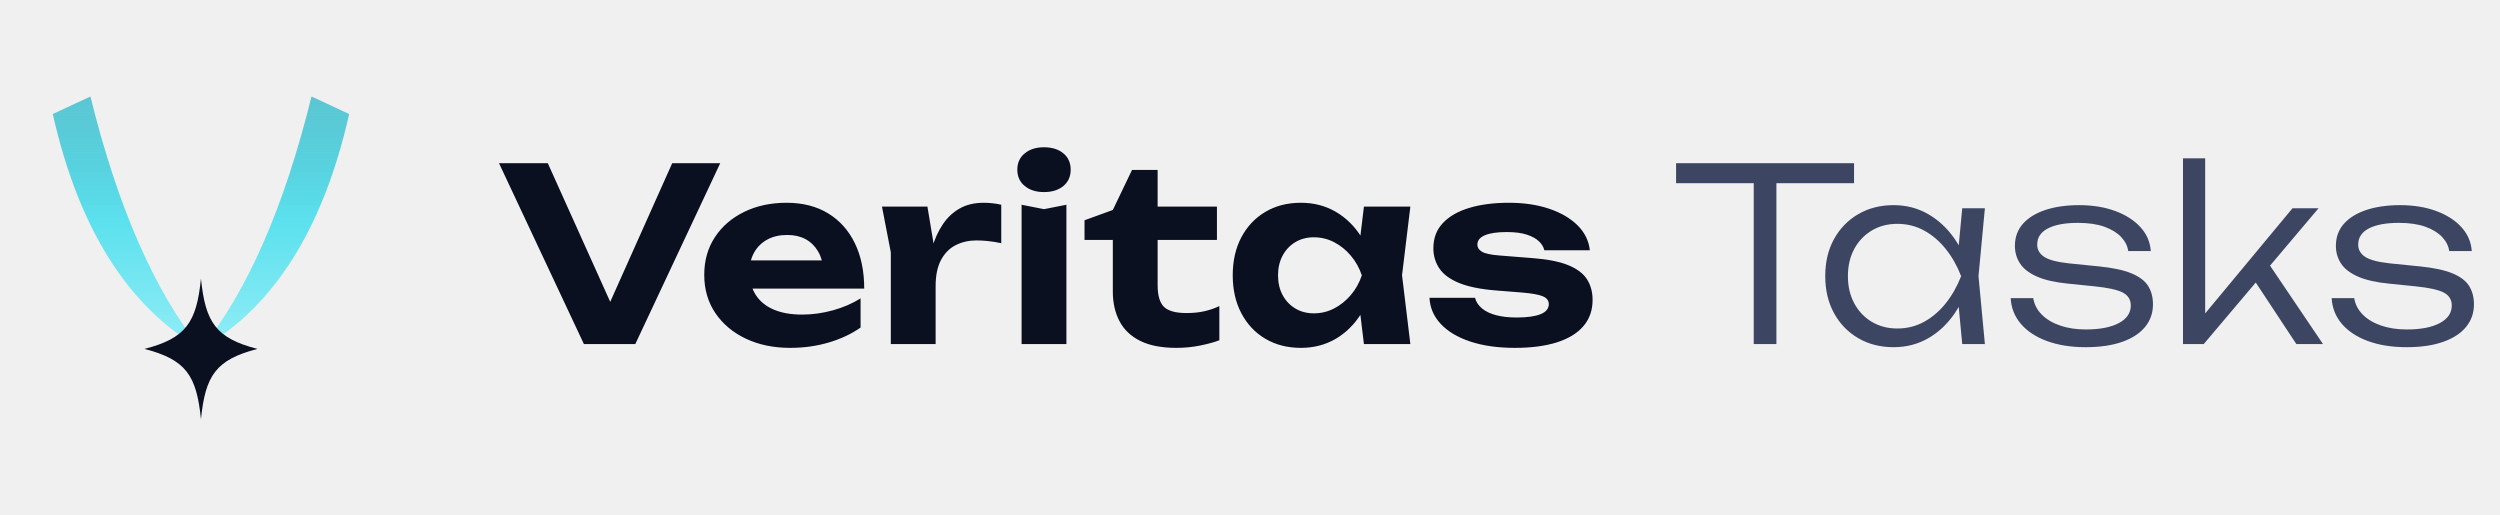
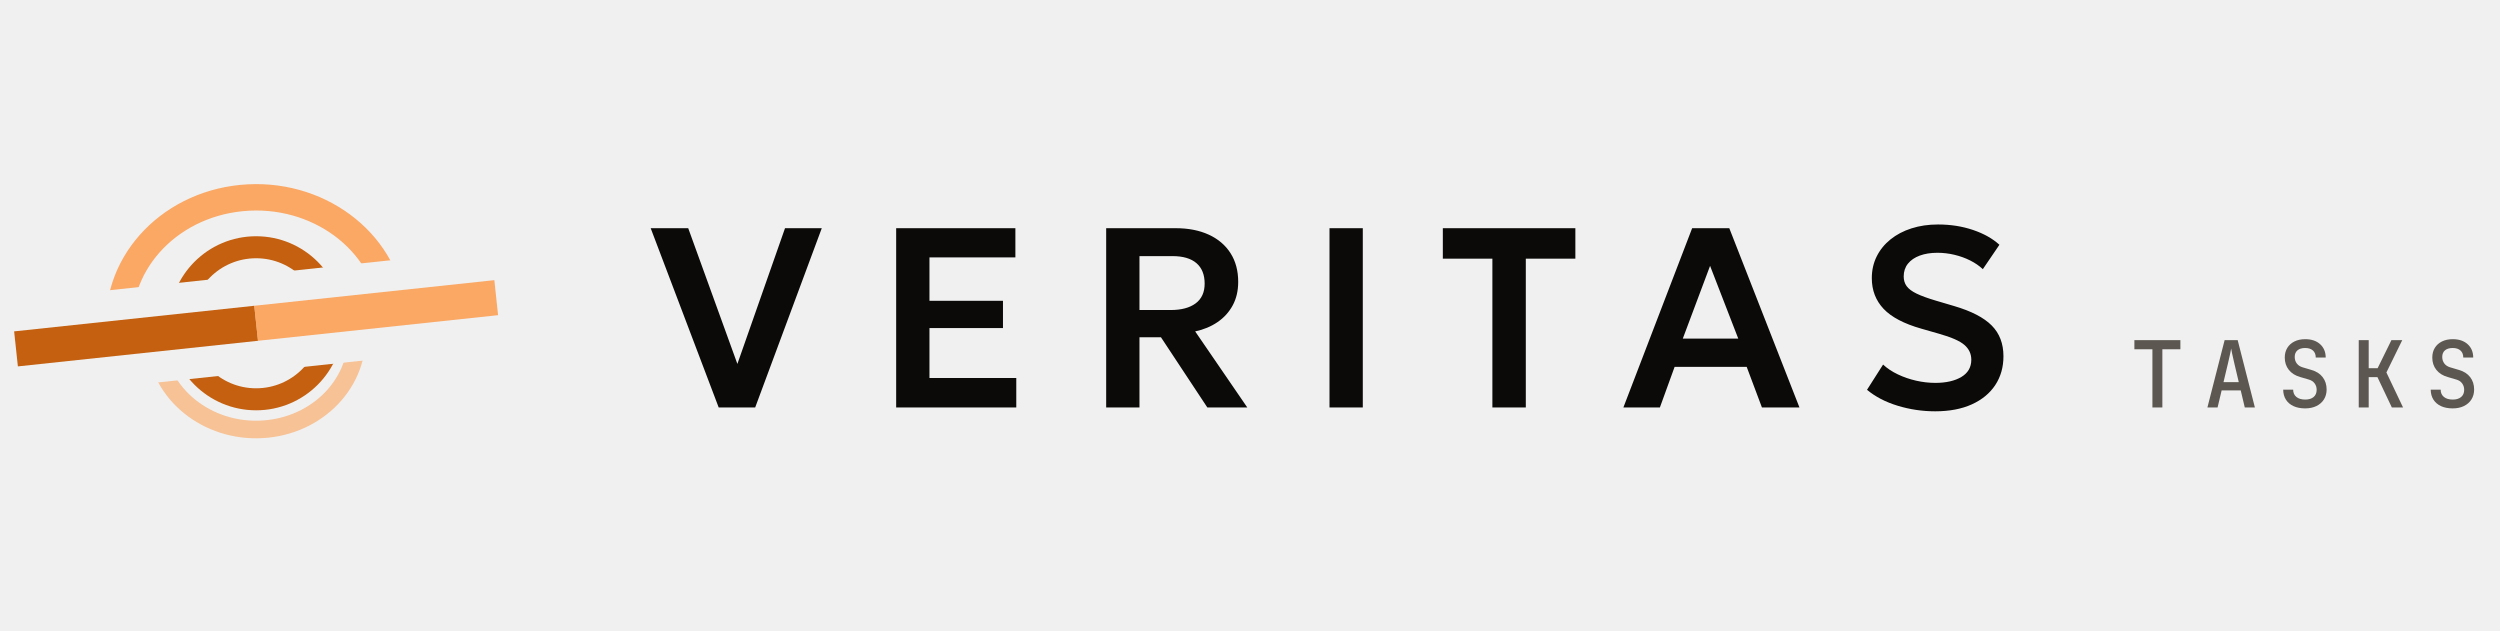
- <svg xmlns="http://www.w3.org/2000/svg" viewBox="0 0 311.0 64" width="1244" height="256" role="img" aria-label="Veritas Tasks">
-   <g transform="translate(0 7.0) scale(0.78125)">
+ <svg xmlns="http://www.w3.org/2000/svg" viewBox="0 0 253.8 64" width="1015" height="256" role="img" aria-label="Veritas Tasks">
+   <g transform="translate(0 6.0) scale(0.8125)">
    <defs>
-       <linearGradient id="vtl-on-light-beam" x1="0" y1="0" x2="0" y2="1">
-         <stop offset="0" stop-color="#2ab8c9" stop-opacity="0.75" />
-         <stop offset="0.5" stop-color="#5ce1ee" />
-         <stop offset="1" stop-color="#92edf6" />
-       </linearGradient>
-       <radialGradient id="vtl-on-light-halo">
-         <stop offset="0" stop-color="#5ce1ee" stop-opacity="0.85" />
-         <stop offset="1" stop-color="#5ce1ee" stop-opacity="0" />
-       </radialGradient>
+       <mask id="l-on-light-k">
+         <rect width="64" height="64" fill="white" />
+         <path d="M2 36.2L62 29.8" stroke="black" stroke-width="12.10" />
+       </mask>
    </defs>
-     <path d="M8.4 9.2L14.4 6.4Q20.9 32.8 32 46.6Q14.6 36.6 8.4 9.2Z" fill="url(#vtl-on-light-beam)" />
-     <path d="M55.6 9.2L49.6 6.4Q43.1 32.8 32 46.6Q49.4 36.6 55.6 9.2Z" fill="url(#vtl-on-light-beam)" />
-     <path d="M32 35.4C32.7 42.4 34.4 44.9 41 46.6C34.4 48.3 32.7 50.8 32 57.8C31.3 50.8 29.6 48.3 23 46.6C29.6 44.9 31.3 42.4 32 35.4Z" fill="#0b1020" />
+     <g mask="url(#l-on-light-k)" fill="none">
+       <path d="M15 34.5A17 15.5 0 0 1 49 31.2" stroke="#ff8a2a" stroke-opacity="0.7" stroke-width="3.30" />
+       <path d="M19.5 36A12.5 11.5 0 0 0 44.5 33.4" stroke="#ff8a2a" stroke-opacity="0.45" stroke-width="2.20" />
+       <circle cx="32" cy="33" r="9.5" stroke="#c4600f" stroke-width="2.75" />
+     </g>
+     <path d="M2 36.2L32 33" stroke="#c4600f" stroke-width="4.40" fill="none" />
+     <path d="M32 33L62 29.8" stroke="#ff8a2a" stroke-opacity="0.7" stroke-width="4.40" fill="none" />
  </g>
-   <g transform="translate(62 42.80)">
-     <path d="M15.144 -2.517H12.69L21.624 -22.5H27.596L17.033 0.0H10.638L0.075 -22.5H6.144Z M36.284 0.474Q33.206 0.474 30.794 -0.664Q28.383 -1.803 26.995 -3.847Q25.608 -5.891 25.608 -8.601Q25.608 -11.282 26.934 -13.297Q28.26 -15.312 30.58 -16.444Q32.9 -17.576 35.844 -17.576Q38.856 -17.576 41.015 -16.26Q43.175 -14.945 44.342 -12.547Q45.509 -10.149 45.509 -6.894H30.099V-10.404H42.438L40.447 -9.159Q40.344 -10.555 39.76 -11.539Q39.177 -12.523 38.215 -13.047Q37.253 -13.57 35.93 -13.57Q34.49 -13.57 33.444 -12.995Q32.399 -12.42 31.82 -11.398Q31.242 -10.375 31.242 -9.017Q31.242 -7.329 32.003 -6.131Q32.763 -4.934 34.223 -4.3Q35.684 -3.666 37.776 -3.666Q39.686 -3.666 41.604 -4.193Q43.523 -4.721 45.056 -5.682V-2.052Q43.334 -0.852 41.085 -0.189Q38.837 0.474 36.284 0.474Z M47.716 -17.102H53.372L54.392 -10.962V0.0H48.817V-11.415ZM62.556 -17.33V-12.546Q61.734 -12.726 60.941 -12.809Q60.147 -12.892 59.484 -12.892Q58.064 -12.892 56.909 -12.314Q55.754 -11.736 55.073 -10.48Q54.392 -9.223 54.392 -7.207L53.289 -8.574Q53.49 -10.401 53.972 -12.03Q54.453 -13.659 55.291 -14.903Q56.129 -16.148 57.378 -16.862Q58.628 -17.576 60.378 -17.576Q60.911 -17.576 61.473 -17.514Q62.036 -17.453 62.556 -17.33Z M65.086 -17.33 67.874 -16.781 70.661 -17.33V0.0H65.086ZM67.869 -18.906Q66.399 -18.906 65.476 -19.663Q64.554 -20.419 64.554 -21.693Q64.554 -22.967 65.476 -23.723Q66.399 -24.48 67.869 -24.48Q69.378 -24.48 70.286 -23.723Q71.193 -22.967 71.193 -21.693Q71.193 -20.419 70.286 -19.663Q69.378 -18.906 67.869 -18.906Z M72.914 -12.954V-15.399L76.435 -16.68L78.825 -21.663H82.01V-17.102H89.387V-12.954H82.01V-7.319Q82.01 -5.405 82.796 -4.631Q83.583 -3.857 85.599 -3.857Q86.865 -3.857 87.851 -4.088Q88.838 -4.319 89.687 -4.724V-0.474Q88.799 -0.124 87.347 0.175Q85.895 0.474 84.341 0.474Q81.594 0.474 79.848 -0.391Q78.102 -1.257 77.269 -2.84Q76.435 -4.424 76.435 -6.543V-12.954Z M107.673 0.0 106.918 -6.205 107.739 -8.544 106.918 -10.853 107.673 -17.102H113.448L112.413 -8.558L113.448 0.0ZM109.048 -8.544Q108.6 -5.834 107.341 -3.803Q106.081 -1.773 104.16 -0.649Q102.238 0.474 99.828 0.474Q97.324 0.474 95.411 -0.658Q93.498 -1.789 92.425 -3.826Q91.351 -5.864 91.351 -8.544Q91.351 -11.255 92.425 -13.283Q93.498 -15.312 95.411 -16.444Q97.324 -17.576 99.828 -17.576Q102.238 -17.576 104.16 -16.459Q106.081 -15.342 107.356 -13.32Q108.63 -11.298 109.048 -8.544ZM96.986 -8.544Q96.986 -7.158 97.556 -6.096Q98.126 -5.034 99.133 -4.427Q100.14 -3.821 101.447 -3.821Q102.783 -3.821 103.961 -4.427Q105.138 -5.034 106.041 -6.096Q106.944 -7.158 107.412 -8.544Q106.944 -9.93 106.041 -10.999Q105.138 -12.067 103.961 -12.674Q102.783 -13.281 101.447 -13.281Q100.14 -13.281 99.133 -12.674Q98.126 -12.067 97.556 -10.999Q96.986 -9.93 96.986 -8.544Z M136.118 -5.484Q136.118 -3.572 134.982 -2.237Q133.847 -0.903 131.687 -0.214Q129.528 0.474 126.453 0.474Q123.288 0.474 120.926 -0.304Q118.565 -1.083 117.241 -2.491Q115.918 -3.9 115.828 -5.757H121.49Q121.683 -5 122.35 -4.44Q123.017 -3.881 124.106 -3.592Q125.195 -3.303 126.659 -3.303Q128.643 -3.303 129.657 -3.719Q130.671 -4.136 130.671 -4.971Q130.671 -5.619 129.934 -5.938Q129.196 -6.256 127.308 -6.412L124.208 -6.658Q121.251 -6.885 119.522 -7.593Q117.794 -8.301 117.052 -9.413Q116.311 -10.525 116.311 -11.914Q116.311 -13.803 117.493 -15.054Q118.674 -16.305 120.783 -16.94Q122.892 -17.576 125.699 -17.576Q128.528 -17.576 130.733 -16.827Q132.938 -16.079 134.262 -14.753Q135.587 -13.428 135.777 -11.664H130.116Q129.982 -12.259 129.458 -12.769Q128.934 -13.279 127.958 -13.606Q126.983 -13.933 125.435 -13.933Q123.659 -13.933 122.723 -13.535Q121.788 -13.137 121.788 -12.384Q121.788 -11.819 122.36 -11.482Q122.931 -11.145 124.517 -11.019L128.577 -10.697Q131.454 -10.484 133.098 -9.809Q134.742 -9.134 135.43 -8.043Q136.118 -6.953 136.118 -5.484Z" fill="#0b1020" />
+   <g transform="translate(66 41.36)">
+     <path d="M6.962 0.0 0.058 -18.2H3.867L8.859 -4.42L13.695 -18.2H17.427L10.666 0.0Z M24.979 0.0V-18.2H37.082V-15.236H28.359V-10.829H35.822V-8.06H28.359V-2.99H37.173V0.0Z M46.299 0.0V-18.2H53.345Q55.282 -18.2 56.712 -17.544Q58.142 -16.887 58.922 -15.665Q59.702 -14.443 59.702 -12.753Q59.702 -11.401 59.147 -10.371Q58.591 -9.34 57.606 -8.668Q56.621 -7.995 55.334 -7.722L60.625 0.0H56.569L51.863 -7.124H49.679V0.0ZM49.679 -9.893H52.851Q54.476 -9.893 55.386 -10.572Q56.296 -11.252 56.296 -12.571Q56.296 -13.929 55.468 -14.648Q54.639 -15.366 53.02 -15.366H49.679Z M68.971 0.0V-18.2H72.351V0.0Z M85.507 0.0V-15.106H80.476V-18.2H93.931V-15.106H88.9V0.0Z M98.806 0.0 105.787 -18.2H109.557L116.681 0.0H112.872L111.325 -4.121H104.006L102.511 0.0ZM104.838 -6.994H110.467L107.607 -14.378Z M130.461 0.39Q128.511 0.39 126.662 -0.172Q124.813 -0.734 123.539 -1.794L125.17 -4.355Q125.794 -3.776 126.665 -3.361Q127.536 -2.944 128.521 -2.72Q129.506 -2.496 130.474 -2.496Q132.106 -2.496 133.117 -3.097Q134.127 -3.698 134.127 -4.849Q134.127 -5.739 133.429 -6.347Q132.73 -6.955 130.838 -7.488L129.07 -7.995Q126.412 -8.749 125.219 -10.016Q124.026 -11.284 124.026 -13.13Q124.026 -14.339 124.524 -15.337Q125.021 -16.334 125.924 -17.062Q126.828 -17.79 128.06 -18.184Q129.291 -18.577 130.747 -18.577Q132.658 -18.577 134.3 -18.021Q135.941 -17.465 136.981 -16.517L135.297 -14.04Q134.758 -14.547 134.017 -14.921Q133.276 -15.294 132.418 -15.499Q131.56 -15.704 130.682 -15.704Q129.662 -15.704 128.892 -15.418Q128.121 -15.132 127.692 -14.596Q127.263 -14.059 127.263 -13.299Q127.263 -12.733 127.559 -12.321Q127.855 -11.908 128.57 -11.56Q129.285 -11.213 130.539 -10.842L132.385 -10.296Q134.998 -9.529 136.194 -8.326Q137.39 -7.124 137.39 -5.2Q137.39 -3.542 136.562 -2.281Q135.733 -1.02 134.179 -0.315Q132.626 0.39 130.461 0.39Z" fill="#0b0a09" />
  </g>
-   <g transform="translate(208.07 42.80)">
-     <path d="M10.095 -21.135H12.915V0.0H10.095ZM0.435 -22.5H22.575V-20.01H0.435Z M36.03 0.0 35.43 -6.375 36.18 -8.445 35.43 -10.5 36.03 -16.89H38.85L38.055 -8.445L38.85 0.0ZM37.095 -8.445Q36.45 -5.805 35.085 -3.81Q33.72 -1.815 31.785 -0.712Q29.85 0.39 27.495 0.39Q25.02 0.39 23.1 -0.728Q21.18 -1.845 20.085 -3.84Q18.99 -5.835 18.99 -8.445Q18.99 -11.085 20.085 -13.065Q21.18 -15.045 23.1 -16.163Q25.02 -17.28 27.495 -17.28Q29.85 -17.28 31.785 -16.17Q33.72 -15.06 35.093 -13.08Q36.465 -11.1 37.095 -8.445ZM21.81 -8.445Q21.81 -6.525 22.605 -5.055Q23.4 -3.585 24.788 -2.76Q26.175 -1.935 27.96 -1.935Q29.76 -1.935 31.275 -2.76Q32.79 -3.585 33.968 -5.055Q35.145 -6.525 35.895 -8.445Q35.145 -10.38 33.968 -11.842Q32.79 -13.305 31.275 -14.13Q29.76 -14.955 27.96 -14.955Q26.175 -14.955 24.788 -14.13Q23.4 -13.305 22.605 -11.842Q21.81 -10.38 21.81 -8.445Z M59.76 -4.935Q59.76 -3.33 58.778 -2.13Q57.795 -0.93 55.92 -0.27Q54.045 0.39 51.39 0.39Q48.645 0.39 46.567 -0.375Q44.49 -1.14 43.32 -2.52Q42.15 -3.9 42.06 -5.715H44.865Q45.045 -4.56 45.915 -3.675Q46.785 -2.79 48.203 -2.303Q49.62 -1.815 51.405 -1.815Q54.03 -1.815 55.515 -2.61Q57.0 -3.405 57.0 -4.8Q57.0 -5.865 56.032 -6.39Q55.065 -6.915 52.455 -7.185L49.2 -7.515Q46.77 -7.755 45.315 -8.4Q43.86 -9.045 43.222 -10.02Q42.585 -10.995 42.585 -12.21Q42.585 -13.845 43.59 -14.97Q44.595 -16.095 46.395 -16.688Q48.195 -17.28 50.565 -17.28Q53.085 -17.28 55.058 -16.553Q57.03 -15.825 58.2 -14.543Q59.37 -13.26 59.49 -11.565H56.685Q56.55 -12.525 55.8 -13.32Q55.05 -14.115 53.715 -14.595Q52.38 -15.075 50.43 -15.075Q48.015 -15.075 46.688 -14.385Q45.36 -13.695 45.36 -12.375Q45.36 -11.415 46.23 -10.845Q47.1 -10.275 49.32 -10.035L53.04 -9.66Q55.59 -9.405 57.06 -8.805Q58.53 -8.205 59.145 -7.245Q59.76 -6.285 59.76 -4.935Z M66.255 -2.535 65.445 -2.835 77.115 -16.89H80.355L66.075 0.0H63.495V-23.1H66.255ZM72.045 -8.415 73.83 -10.485 80.91 0.0H77.595Z M99.69 -4.935Q99.69 -3.33 98.707 -2.13Q97.725 -0.93 95.85 -0.27Q93.975 0.39 91.32 0.39Q88.575 0.39 86.498 -0.375Q84.42 -1.14 83.25 -2.52Q82.08 -3.9 81.99 -5.715H84.795Q84.975 -4.56 85.845 -3.675Q86.715 -2.79 88.132 -2.303Q89.55 -1.815 91.335 -1.815Q93.96 -1.815 95.445 -2.61Q96.93 -3.405 96.93 -4.8Q96.93 -5.865 95.963 -6.39Q94.995 -6.915 92.385 -7.185L89.13 -7.515Q86.7 -7.755 85.245 -8.4Q83.79 -9.045 83.153 -10.02Q82.515 -10.995 82.515 -12.21Q82.515 -13.845 83.52 -14.97Q84.525 -16.095 86.325 -16.688Q88.125 -17.28 90.495 -17.28Q93.015 -17.28 94.987 -16.553Q96.96 -15.825 98.13 -14.543Q99.3 -13.26 99.42 -11.565H96.615Q96.48 -12.525 95.73 -13.32Q94.98 -14.115 93.645 -14.595Q92.31 -15.075 90.36 -15.075Q87.945 -15.075 86.617 -14.385Q85.29 -13.695 85.29 -12.375Q85.29 -11.415 86.16 -10.845Q87.03 -10.275 89.25 -10.035L92.97 -9.66Q95.52 -9.405 96.99 -8.805Q98.46 -8.205 99.075 -7.245Q99.69 -6.285 99.69 -4.935Z" fill="#3c4663" />
+   <g transform="translate(216.21 41.36)">
+     <path d="M2.303 0.0V-5.909H0.473V-6.839H5.143V-5.909H3.313V0.0Z M7.886 0.0 9.633 -6.833H10.96L12.706 0.0H11.68L11.268 -1.734H9.331L8.918 0.0ZM9.519 -2.569H11.07L10.605 -4.538Q10.48 -5.064 10.4 -5.451Q10.32 -5.838 10.296 -5.982Q10.272 -5.838 10.194 -5.452Q10.117 -5.067 9.99 -4.547Z M17.81 0.094Q17.122 0.094 16.625 -0.137Q16.127 -0.367 15.857 -0.794Q15.586 -1.221 15.58 -1.806H16.591Q16.591 -1.342 16.916 -1.072Q17.242 -0.802 17.819 -0.802Q18.363 -0.802 18.67 -1.064Q18.977 -1.326 18.977 -1.791Q18.977 -2.169 18.767 -2.45Q18.557 -2.73 18.168 -2.838L17.311 -3.089Q16.559 -3.301 16.149 -3.822Q15.739 -4.343 15.739 -5.063Q15.739 -5.629 15.995 -6.047Q16.252 -6.466 16.718 -6.699Q17.184 -6.933 17.818 -6.933Q18.761 -6.933 19.325 -6.427Q19.889 -5.92 19.896 -5.073H18.885Q18.885 -5.525 18.603 -5.781Q18.321 -6.037 17.806 -6.037Q17.305 -6.037 17.027 -5.799Q16.75 -5.561 16.75 -5.132Q16.75 -4.747 16.959 -4.468Q17.168 -4.189 17.558 -4.074L18.433 -3.814Q19.183 -3.602 19.586 -3.08Q19.988 -2.558 19.988 -1.823Q19.988 -1.25 19.716 -0.818Q19.444 -0.386 18.955 -0.146Q18.465 0.094 17.81 0.094Z M23.249 0.0V-6.833H24.26V-3.987H25.167L26.566 -6.833H27.665L26.058 -3.553L27.748 0.0H26.61L25.148 -3.082H24.26V0.0Z M32.786 0.094Q32.098 0.094 31.601 -0.137Q31.103 -0.367 30.833 -0.794Q30.562 -1.221 30.556 -1.806H31.567Q31.567 -1.342 31.892 -1.072Q32.218 -0.802 32.795 -0.802Q33.339 -0.802 33.646 -1.064Q33.953 -1.326 33.953 -1.791Q33.953 -2.169 33.743 -2.45Q33.533 -2.73 33.144 -2.838L32.287 -3.089Q31.535 -3.301 31.125 -3.822Q30.715 -4.343 30.715 -5.063Q30.715 -5.629 30.971 -6.047Q31.228 -6.466 31.694 -6.699Q32.16 -6.933 32.794 -6.933Q33.737 -6.933 34.301 -6.427Q34.865 -5.92 34.872 -5.073H33.861Q33.861 -5.525 33.579 -5.781Q33.297 -6.037 32.782 -6.037Q32.281 -6.037 32.003 -5.799Q31.726 -5.561 31.726 -5.132Q31.726 -4.747 31.935 -4.468Q32.144 -4.189 32.534 -4.074L33.409 -3.814Q34.159 -3.602 34.562 -3.08Q34.964 -2.558 34.964 -1.823Q34.964 -1.25 34.692 -0.818Q34.42 -0.386 33.931 -0.146Q33.441 0.094 32.786 0.094Z" fill="#5c5851" />
  </g>
</svg>
